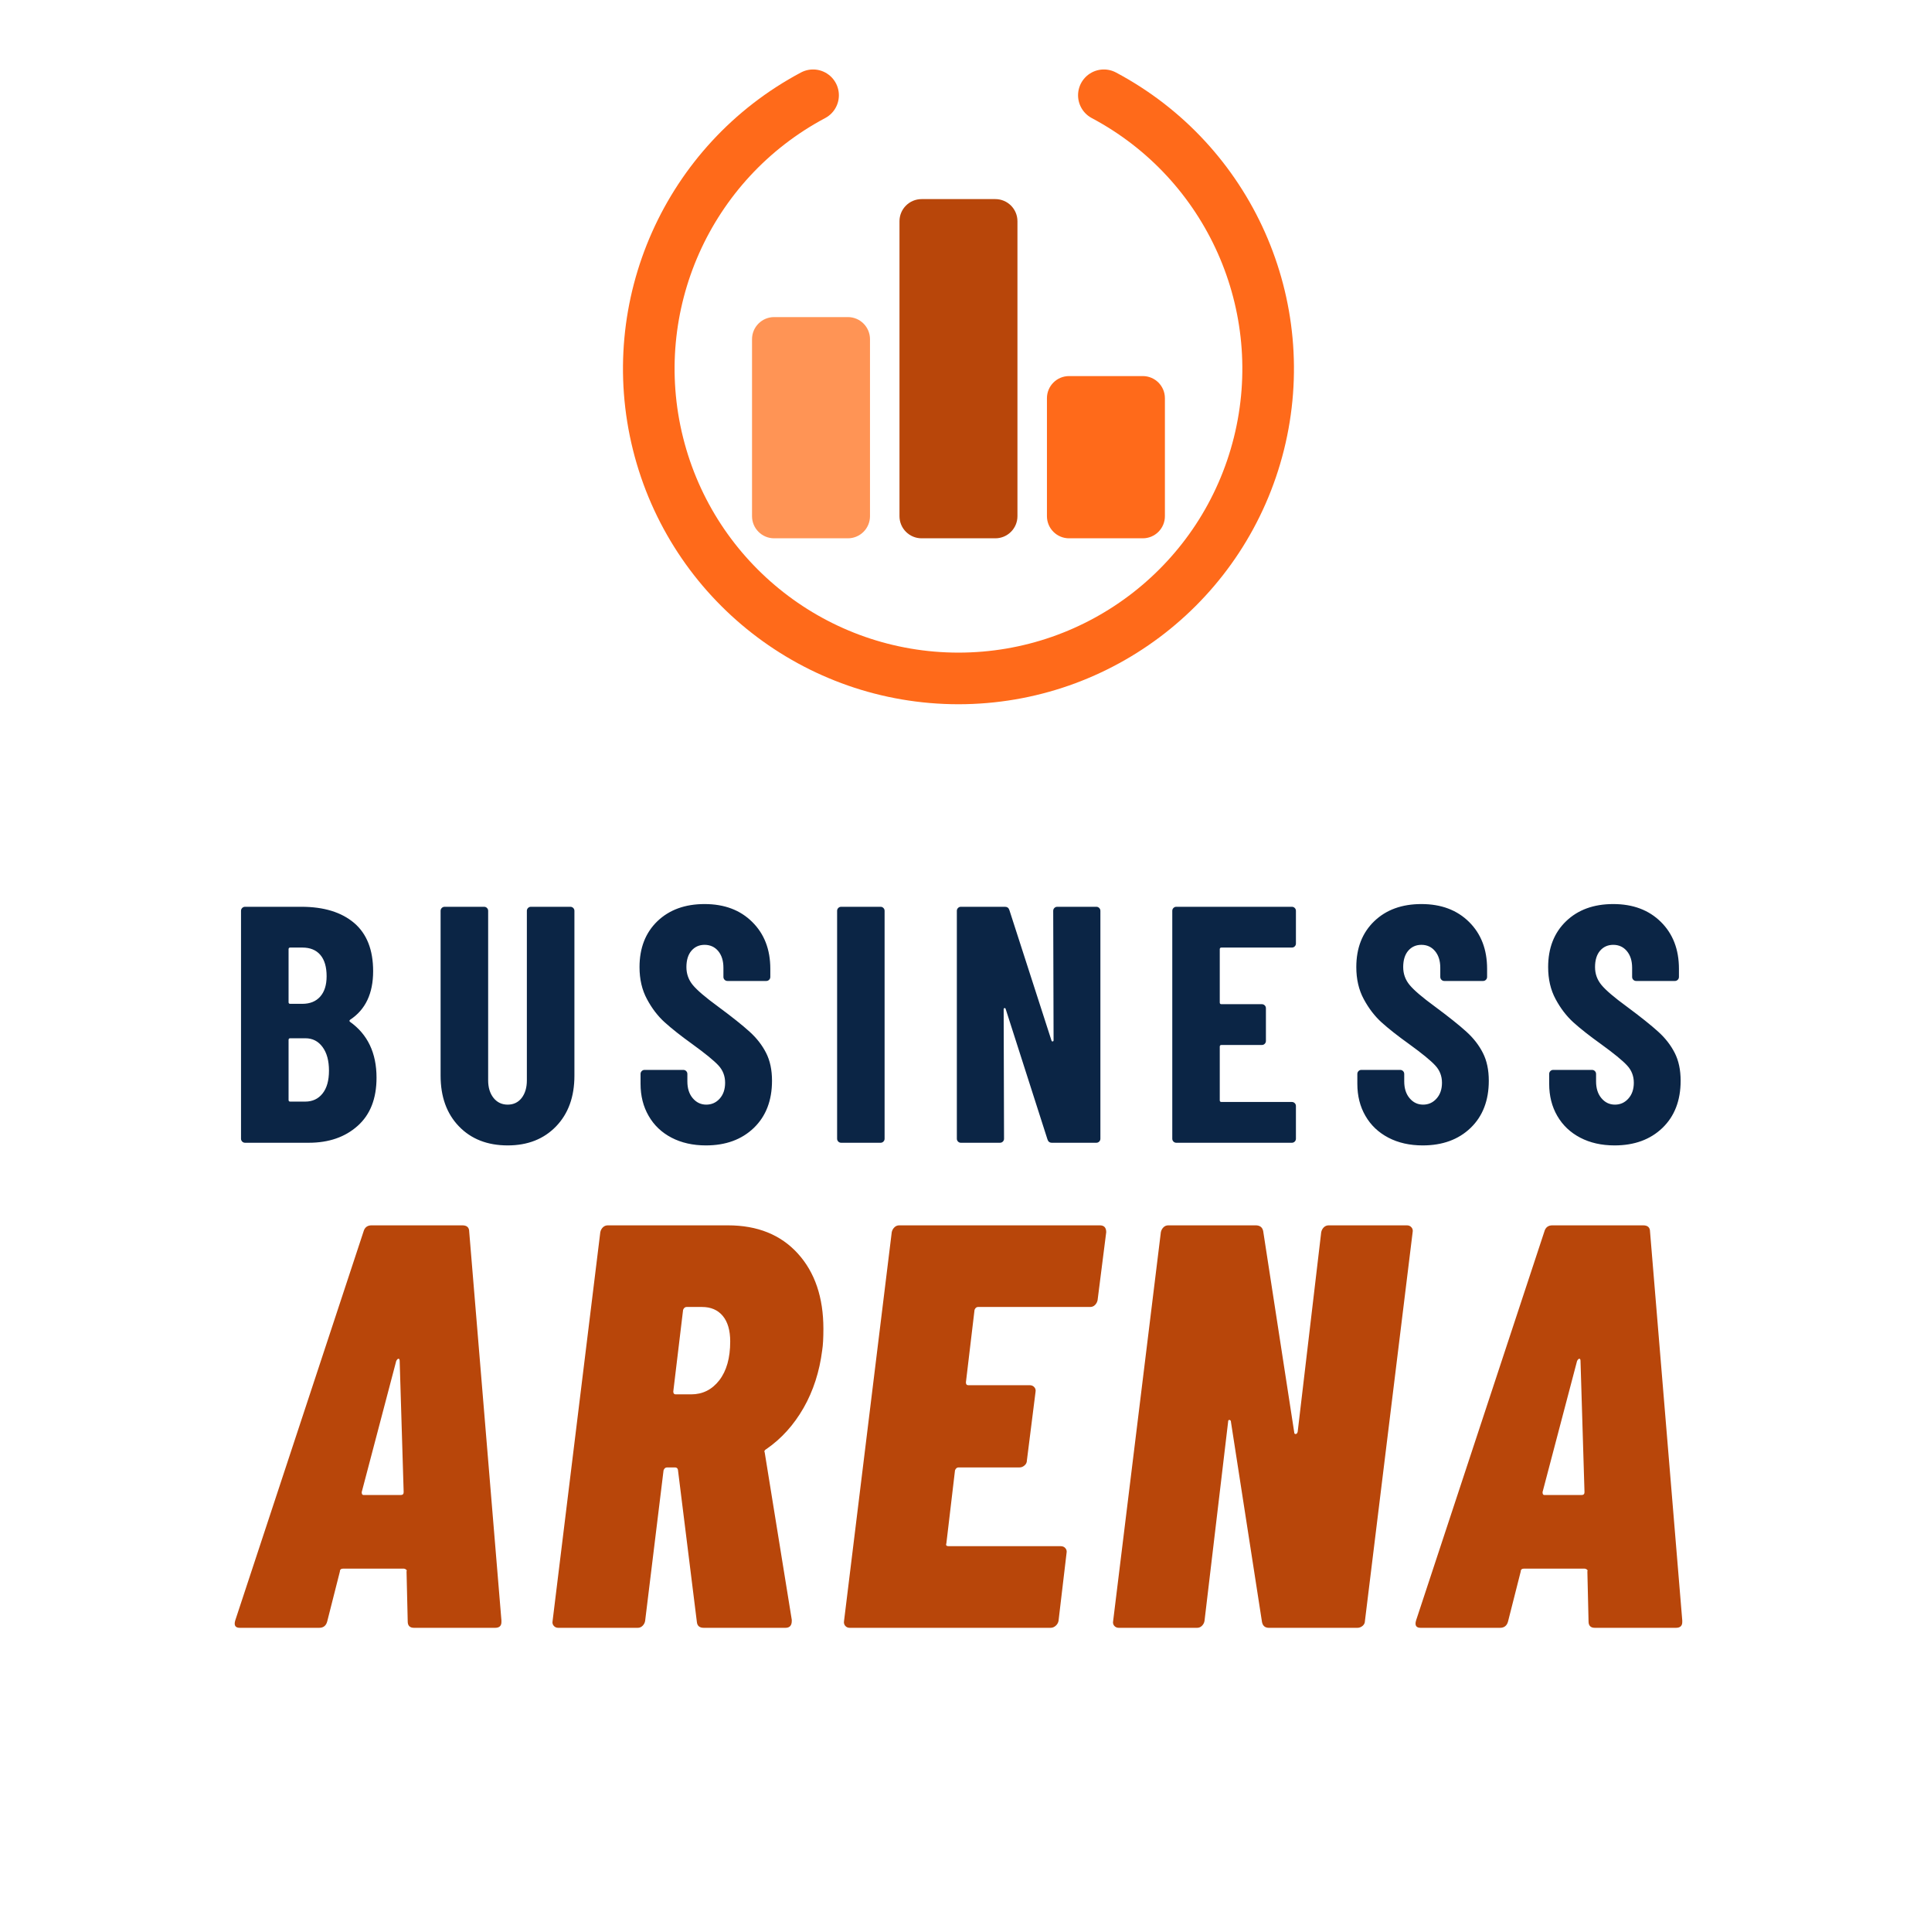
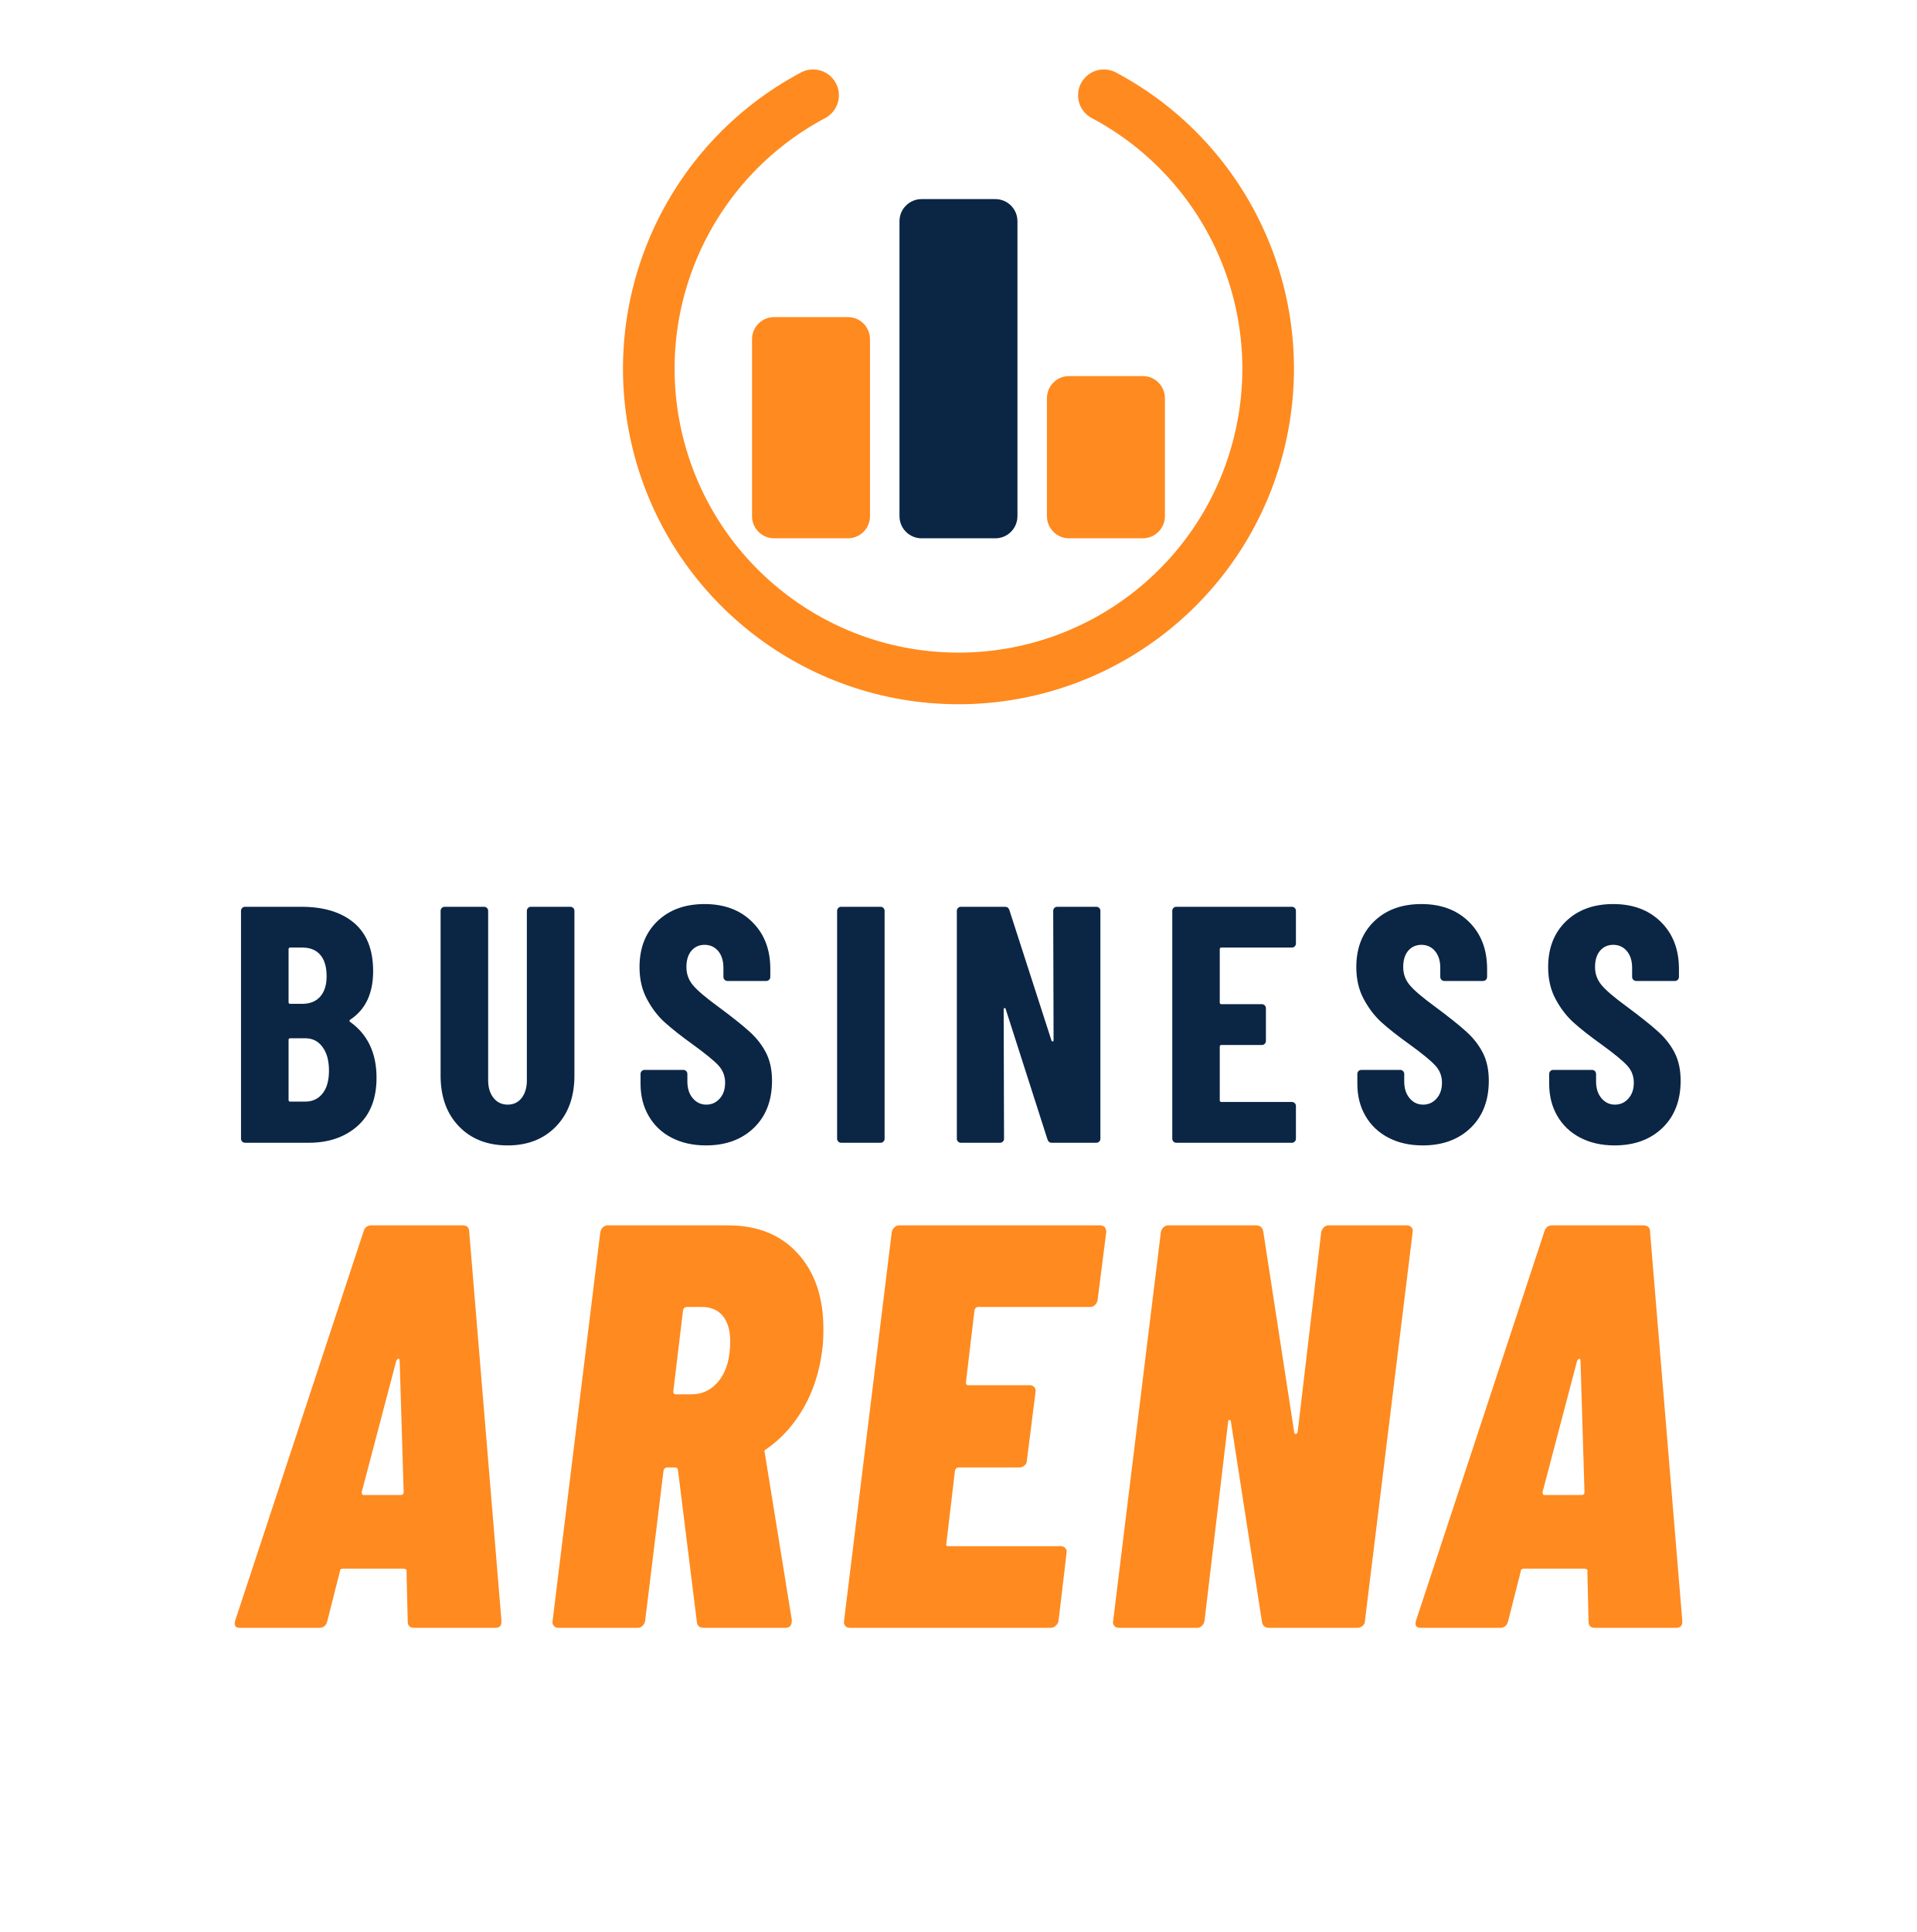
<svg xmlns="http://www.w3.org/2000/svg" viewBox="0 0 260 262" role="img" aria-label="Business Arena">
  <g transform="translate(80, 0)">
-     <path d="M 69.72 12.92 A 42 42 0 1 1 30.28 12.92" fill="none" stroke="#ff6a1a" stroke-width="7" stroke-linecap="round" />
-     <rect x="22.00" y="43.00" width="16" height="30" rx="3" fill="#ff9455" />
-     <rect x="42.00" y="27.00" width="16" height="46" rx="3" fill="#b8460a" />
-     <rect x="62.00" y="51.00" width="16" height="22" rx="3" fill="#ff6a1a" />
+     <path d="M 69.72 12.92 A 42 42 0 1 1 30.28 12.92" fill="none" stroke="#ff8a1f" stroke-width="7" stroke-linecap="round" />
+     <rect x="22.00" y="43.00" width="16" height="30" rx="3" fill="#ff8a1f" />
+     <rect x="42.00" y="27.00" width="16" height="46" rx="3" fill="#0b2545" />
+     <rect x="62.00" y="51.00" width="16" height="22" rx="3" fill="#ff8a1f" />
  </g>
  <path d="M41.88 154.97H33.24Q33.01 154.97 32.85 154.81Q32.69 154.65 32.69 154.42V123.52Q32.69 123.29 32.85 123.13Q33.01 122.97 33.24 122.97H40.87Q45.44 122.97 48.03 125.16Q50.61 127.36 50.61 131.7Q50.61 136.23 47.5 138.28Q47.32 138.42 47.46 138.56Q51.07 141.12 51.07 146.15Q51.07 150.4 48.51 152.68Q45.95 154.97 41.88 154.97ZM39.14 128.73V135.91Q39.14 136.13 39.36 136.13H41.01Q42.56 136.13 43.43 135.15Q44.3 134.17 44.3 132.39Q44.3 130.51 43.46 129.51Q42.61 128.5 41.01 128.5H39.36Q39.14 128.5 39.14 128.73ZM44.62 145.19Q44.62 143.17 43.75 141.99Q42.88 140.8 41.42 140.8H39.36Q39.14 140.8 39.14 141.03V149.16Q39.14 149.39 39.36 149.39H41.38Q42.88 149.39 43.75 148.29Q44.62 147.2 44.62 145.19ZM59.76 145.87V123.52Q59.76 123.29 59.92 123.13Q60.08 122.97 60.31 122.97H65.66Q65.89 122.97 66.05 123.13Q66.21 123.29 66.21 123.52V146.51Q66.21 147.97 66.94 148.89Q67.67 149.8 68.86 149.8Q70.05 149.8 70.76 148.89Q71.46 147.97 71.46 146.51V123.52Q71.46 123.29 71.62 123.13Q71.78 122.97 72.01 122.97H77.36Q77.59 122.97 77.75 123.13Q77.91 123.29 77.91 123.52V145.87Q77.91 150.17 75.42 152.75Q72.93 155.33 68.86 155.33Q64.74 155.33 62.25 152.75Q59.76 150.17 59.76 145.87ZM86.88 146.97V145.64Q86.88 145.41 87.04 145.25Q87.2 145.09 87.43 145.09H92.68Q92.91 145.09 93.07 145.25Q93.23 145.41 93.23 145.64V146.65Q93.23 148.07 93.96 148.93Q94.7 149.8 95.79 149.8Q96.89 149.8 97.62 148.98Q98.35 148.16 98.35 146.83Q98.35 145.46 97.44 144.48Q96.52 143.49 93.87 141.57Q91.59 139.93 90.17 138.65Q88.75 137.37 87.75 135.49Q86.74 133.62 86.74 131.15Q86.74 127.27 89.16 124.93Q91.59 122.6 95.56 122.6Q99.59 122.6 102.03 125.03Q104.48 127.45 104.48 131.38V132.48Q104.48 132.71 104.32 132.87Q104.16 133.03 103.93 133.03H98.67Q98.44 133.03 98.28 132.87Q98.12 132.71 98.12 132.48V131.24Q98.12 129.83 97.42 128.98Q96.71 128.13 95.56 128.13Q94.47 128.13 93.78 128.93Q93.1 129.73 93.1 131.15Q93.1 132.52 93.96 133.57Q94.83 134.63 97.39 136.5Q100.23 138.6 101.67 139.91Q103.11 141.21 103.91 142.79Q104.71 144.36 104.71 146.56Q104.71 150.58 102.24 152.96Q99.77 155.33 95.75 155.33Q93.1 155.33 91.08 154.28Q89.07 153.23 87.98 151.33Q86.88 149.44 86.88 146.97ZM113.54 154.42V123.52Q113.54 123.29 113.7 123.13Q113.86 122.97 114.09 122.97H119.44Q119.66 122.97 119.82 123.13Q119.98 123.29 119.98 123.52V154.42Q119.98 154.65 119.82 154.81Q119.66 154.97 119.44 154.97H114.09Q113.86 154.97 113.7 154.81Q113.54 154.65 113.54 154.42ZM143.4 122.97H148.7Q148.93 122.97 149.09 123.13Q149.25 123.29 149.25 123.52V154.42Q149.25 154.65 149.09 154.81Q148.93 154.97 148.7 154.97H142.67Q142.21 154.97 142.07 154.51L136.4 136.82Q136.36 136.68 136.24 136.71Q136.13 136.73 136.13 136.87L136.18 154.42Q136.18 154.65 136.02 154.81Q135.86 154.97 135.63 154.97H130.32Q130.1 154.97 129.94 154.81Q129.78 154.65 129.78 154.42V123.52Q129.78 123.29 129.94 123.13Q130.1 122.97 130.32 122.97H136.31Q136.77 122.97 136.91 123.43L142.62 141.12Q142.67 141.25 142.78 141.23Q142.9 141.21 142.9 141.07L142.85 123.52Q142.85 123.29 143.01 123.13Q143.17 122.97 143.4 122.97ZM175.22 128.5H165.67Q165.44 128.5 165.44 128.73V135.95Q165.44 136.18 165.67 136.18H171.16Q171.38 136.18 171.54 136.34Q171.7 136.5 171.7 136.73V141.16Q171.7 141.39 171.54 141.55Q171.38 141.71 171.16 141.71H165.67Q165.44 141.71 165.44 141.94V149.21Q165.44 149.44 165.67 149.44H175.22Q175.45 149.44 175.61 149.6Q175.77 149.76 175.77 149.99V154.42Q175.77 154.65 175.61 154.81Q175.45 154.97 175.22 154.97H159.54Q159.32 154.97 159.16 154.81Q159 154.65 159 154.42V123.52Q159 123.29 159.16 123.13Q159.32 122.97 159.54 122.97H175.22Q175.45 122.97 175.61 123.13Q175.77 123.29 175.77 123.52V127.95Q175.77 128.18 175.61 128.34Q175.45 128.5 175.22 128.5ZM184.1 146.97V145.64Q184.1 145.41 184.26 145.25Q184.42 145.09 184.65 145.09H189.91Q190.14 145.09 190.3 145.25Q190.46 145.41 190.46 145.64V146.65Q190.46 148.07 191.19 148.93Q191.92 149.8 193.02 149.8Q194.11 149.8 194.84 148.98Q195.58 148.16 195.58 146.83Q195.58 145.46 194.66 144.48Q193.75 143.49 191.1 141.57Q188.81 139.93 187.39 138.65Q185.98 137.37 184.97 135.49Q183.96 133.62 183.96 131.15Q183.96 127.27 186.39 124.93Q188.81 122.6 192.79 122.6Q196.81 122.6 199.26 125.03Q201.7 127.45 201.7 131.38V132.48Q201.7 132.71 201.54 132.87Q201.38 133.03 201.15 133.03H195.9Q195.67 133.03 195.51 132.87Q195.35 132.71 195.35 132.48V131.24Q195.35 129.83 194.64 128.98Q193.93 128.13 192.79 128.13Q191.69 128.13 191 128.93Q190.32 129.73 190.32 131.15Q190.32 132.52 191.19 133.57Q192.06 134.63 194.62 136.5Q197.45 138.6 198.89 139.91Q200.33 141.21 201.13 142.79Q201.93 144.36 201.93 146.56Q201.93 150.58 199.46 152.96Q196.99 155.33 192.97 155.33Q190.32 155.33 188.31 154.28Q186.3 153.23 185.2 151.33Q184.1 149.44 184.1 146.97ZM210.12 146.97V145.64Q210.12 145.41 210.28 145.25Q210.44 145.09 210.67 145.09H215.93Q216.16 145.09 216.32 145.25Q216.48 145.41 216.48 145.64V146.65Q216.48 148.07 217.21 148.93Q217.94 149.8 219.04 149.8Q220.13 149.8 220.86 148.98Q221.6 148.16 221.6 146.83Q221.6 145.46 220.68 144.48Q219.77 143.49 217.12 141.57Q214.83 139.93 213.41 138.65Q212 137.37 210.99 135.49Q209.98 133.62 209.98 131.15Q209.98 127.27 212.41 124.93Q214.83 122.6 218.81 122.6Q222.83 122.6 225.28 125.03Q227.72 127.45 227.72 131.38V132.48Q227.72 132.71 227.56 132.87Q227.4 133.03 227.17 133.03H221.92Q221.69 133.03 221.53 132.87Q221.37 132.71 221.37 132.48V131.24Q221.37 129.83 220.66 128.98Q219.95 128.13 218.81 128.13Q217.71 128.13 217.02 128.93Q216.34 129.73 216.34 131.15Q216.34 132.52 217.21 133.57Q218.08 134.63 220.64 136.5Q223.47 138.6 224.91 139.91Q226.35 141.21 227.15 142.79Q227.95 144.36 227.95 146.56Q227.95 150.58 225.48 152.96Q223.01 155.33 218.99 155.33Q216.34 155.33 214.33 154.28Q212.32 153.23 211.22 151.33Q210.12 149.44 210.12 146.97Z" fill="#0b2545" />
-   <path d="M55.3 219.89 55.14 213.11Q55.22 212.95 55.07 212.84Q54.91 212.72 54.75 212.72H46.57Q46.1 212.72 46.1 213.11L44.38 219.89Q44.15 220.75 43.29 220.75H32.53Q31.6 220.75 31.91 219.74L49.3 167.03Q49.53 166.17 50.39 166.17H62.71Q63.64 166.17 63.64 167.03L68.01 219.74V219.97Q68.01 220.75 67.15 220.75H56.16Q55.3 220.75 55.3 219.89ZM49.3 202.74H54.36Q54.75 202.74 54.75 202.35L54.21 184.57Q54.21 184.26 54.05 184.26Q53.9 184.26 53.74 184.57L49.06 202.35Q49.06 202.74 49.3 202.74ZM94.52 219.97 91.95 199.31Q91.87 199 91.56 199H90.47Q90.15 199 90 199.39L87.5 219.82Q87.43 220.21 87.15 220.48Q86.88 220.75 86.49 220.75H75.73Q75.34 220.75 75.11 220.48Q74.87 220.21 74.95 219.82L81.42 167.1Q81.5 166.71 81.77 166.44Q82.05 166.17 82.44 166.17H98.73Q104.74 166.17 108.21 169.99Q111.68 173.81 111.68 180.2Q111.68 182.08 111.52 183.09Q110.97 187.46 108.99 190.93Q107 194.4 103.96 196.5Q103.8 196.58 103.72 196.7Q103.64 196.81 103.72 196.97L107.39 219.66V219.82Q107.39 220.75 106.53 220.75H95.46Q94.6 220.75 94.52 219.97ZM92.65 177.63 91.32 188.7Q91.32 189.09 91.64 189.09H93.74Q96.08 189.09 97.56 187.18Q99.04 185.27 99.04 181.92Q99.04 179.66 98.03 178.45Q97.02 177.24 95.22 177.24H93.12Q92.81 177.24 92.65 177.63ZM147.86 177.24H132.65Q132.34 177.24 132.18 177.63L131.01 187.46Q131.01 187.85 131.33 187.85H139.67Q140.06 187.85 140.29 188.12Q140.53 188.39 140.45 188.78L139.28 198.06Q139.28 198.45 138.97 198.72Q138.66 199 138.27 199H130Q129.69 199 129.53 199.39L128.36 209.29Q128.21 209.68 128.67 209.68H143.88Q144.27 209.68 144.5 209.95Q144.74 210.22 144.66 210.61L143.57 219.82Q143.49 220.21 143.18 220.48Q142.87 220.75 142.48 220.75H115.26Q114.87 220.75 114.64 220.48Q114.41 220.21 114.48 219.82L120.95 167.1Q121.03 166.71 121.31 166.44Q121.58 166.17 121.97 166.17H149.18Q150.04 166.17 150.04 167.1L148.87 176.31Q148.79 176.7 148.52 176.97Q148.25 177.24 147.86 177.24ZM180.22 166.17H190.82Q191.21 166.17 191.44 166.44Q191.68 166.71 191.6 167.1L185.13 219.82Q185.13 220.21 184.82 220.48Q184.5 220.75 184.11 220.75H172.11Q171.33 220.75 171.17 219.97L166.96 192.84Q166.96 192.6 166.77 192.56Q166.57 192.52 166.57 192.84L163.37 219.82Q163.3 220.21 163.02 220.48Q162.75 220.75 162.36 220.75H151.75Q151.37 220.75 151.13 220.48Q150.9 220.21 150.98 219.82L157.45 167.1Q157.53 166.71 157.8 166.44Q158.07 166.17 158.46 166.17H170.31Q171.17 166.17 171.33 166.95L175.54 194.24Q175.54 194.47 175.73 194.47Q175.93 194.47 176.01 194.16L179.2 167.1Q179.28 166.71 179.55 166.44Q179.83 166.17 180.22 166.17ZM215.46 219.89 215.3 213.11Q215.38 212.95 215.23 212.84Q215.07 212.72 214.91 212.72H206.73Q206.26 212.72 206.26 213.11L204.54 219.89Q204.31 220.75 203.45 220.75H192.69Q191.76 220.75 192.07 219.74L209.46 167.03Q209.69 166.17 210.55 166.17H222.87Q223.8 166.17 223.8 167.03L228.17 219.74V219.97Q228.17 220.75 227.31 220.75H216.32Q215.46 220.75 215.46 219.89ZM209.46 202.74H214.52Q214.91 202.74 214.91 202.35L214.37 184.57Q214.37 184.26 214.21 184.26Q214.06 184.26 213.9 184.57L209.22 202.35Q209.22 202.74 209.46 202.74Z" fill="#b8460a" />
+   <path d="M55.3 219.89 55.14 213.11Q55.22 212.95 55.07 212.84Q54.91 212.72 54.75 212.72H46.57Q46.1 212.72 46.1 213.11L44.38 219.89Q44.15 220.75 43.29 220.75H32.53Q31.6 220.75 31.91 219.74L49.3 167.03Q49.53 166.17 50.39 166.17H62.71Q63.64 166.17 63.64 167.03L68.01 219.74V219.97Q68.01 220.75 67.15 220.75H56.16Q55.3 220.75 55.3 219.89ZM49.3 202.74H54.36Q54.75 202.74 54.75 202.35L54.21 184.57Q54.21 184.26 54.05 184.26Q53.9 184.26 53.74 184.57L49.06 202.35Q49.06 202.74 49.3 202.74ZM94.52 219.97 91.95 199.31Q91.87 199 91.56 199H90.47Q90.15 199 90 199.39L87.5 219.82Q87.43 220.21 87.15 220.48Q86.88 220.75 86.49 220.75H75.73Q75.34 220.75 75.11 220.48Q74.87 220.21 74.95 219.82L81.42 167.1Q81.5 166.71 81.77 166.44Q82.05 166.17 82.44 166.17H98.73Q104.74 166.17 108.21 169.99Q111.68 173.81 111.68 180.2Q111.68 182.08 111.52 183.09Q110.97 187.46 108.99 190.93Q107 194.4 103.96 196.5Q103.8 196.58 103.72 196.7Q103.64 196.81 103.72 196.97L107.39 219.66V219.82Q107.39 220.75 106.53 220.75H95.46Q94.6 220.75 94.52 219.97ZM92.65 177.63 91.32 188.7Q91.32 189.09 91.64 189.09H93.74Q96.08 189.09 97.56 187.18Q99.04 185.27 99.04 181.92Q99.04 179.66 98.03 178.45Q97.02 177.24 95.22 177.24H93.12Q92.81 177.24 92.65 177.63ZM147.86 177.24H132.65Q132.34 177.24 132.18 177.63L131.01 187.46Q131.01 187.85 131.33 187.85H139.67Q140.06 187.85 140.29 188.12Q140.53 188.39 140.45 188.78L139.28 198.06Q139.28 198.45 138.97 198.72Q138.66 199 138.27 199H130Q129.69 199 129.53 199.39L128.36 209.29Q128.21 209.68 128.67 209.68H143.88Q144.27 209.68 144.5 209.95Q144.74 210.22 144.66 210.61L143.57 219.82Q143.49 220.21 143.18 220.48Q142.87 220.75 142.48 220.75H115.26Q114.87 220.75 114.64 220.48Q114.41 220.21 114.48 219.82L120.95 167.1Q121.03 166.71 121.31 166.44Q121.58 166.17 121.97 166.17H149.18Q150.04 166.17 150.04 167.1L148.87 176.31Q148.79 176.7 148.52 176.97Q148.25 177.24 147.86 177.24ZM180.22 166.17H190.82Q191.21 166.17 191.44 166.44Q191.68 166.71 191.6 167.1L185.13 219.82Q185.13 220.21 184.82 220.48Q184.5 220.75 184.11 220.75H172.11Q171.33 220.75 171.17 219.97L166.96 192.84Q166.96 192.6 166.77 192.56Q166.57 192.52 166.57 192.84L163.37 219.82Q163.3 220.21 163.02 220.48Q162.75 220.75 162.36 220.75H151.75Q151.37 220.75 151.13 220.48Q150.9 220.21 150.98 219.82L157.45 167.1Q157.53 166.71 157.8 166.44Q158.07 166.17 158.46 166.17H170.31Q171.17 166.17 171.33 166.95L175.54 194.24Q175.54 194.47 175.73 194.47Q175.93 194.47 176.01 194.16L179.2 167.1Q179.28 166.71 179.55 166.44Q179.83 166.17 180.22 166.17ZM215.46 219.89 215.3 213.11Q215.38 212.95 215.23 212.84Q215.07 212.72 214.91 212.72H206.73Q206.26 212.72 206.26 213.11L204.54 219.89Q204.31 220.75 203.45 220.75H192.69Q191.76 220.75 192.07 219.74L209.46 167.03Q209.69 166.17 210.55 166.17H222.87Q223.8 166.17 223.8 167.03L228.17 219.74V219.97Q228.17 220.75 227.31 220.75H216.32Q215.46 220.75 215.46 219.89ZM209.46 202.74H214.52Q214.91 202.74 214.91 202.35L214.37 184.57Q214.37 184.26 214.21 184.26Q214.06 184.26 213.9 184.57L209.22 202.35Q209.22 202.74 209.46 202.74Z" fill="#ff8a1f" />
</svg>
